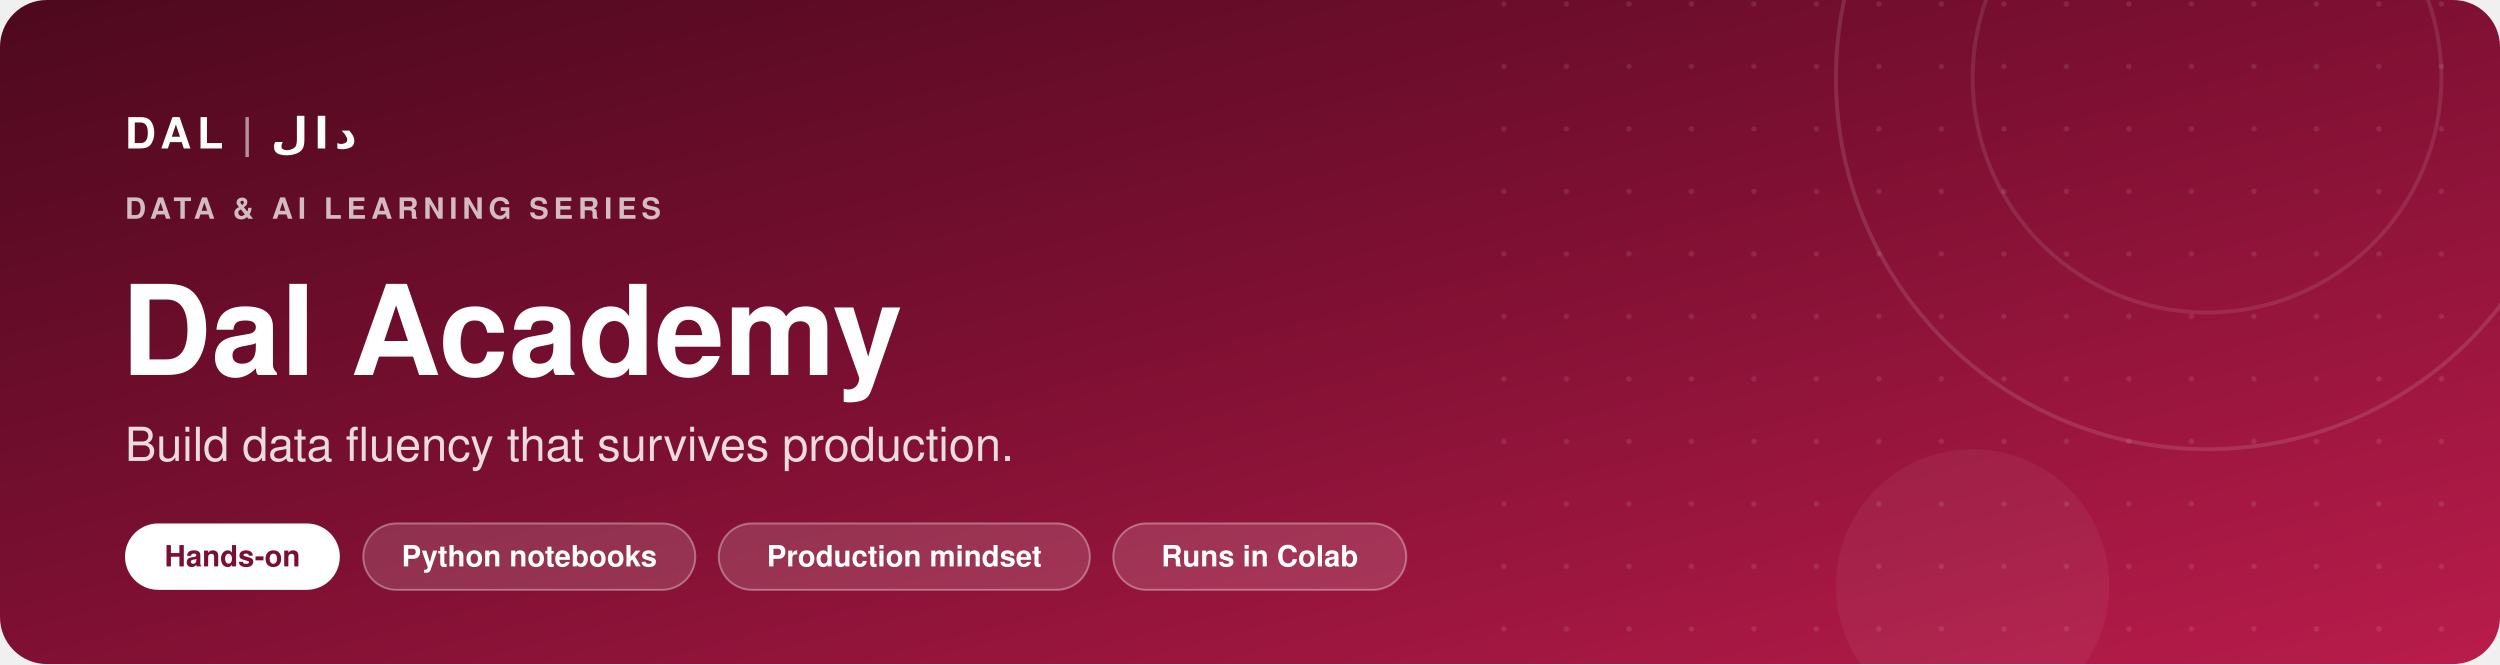
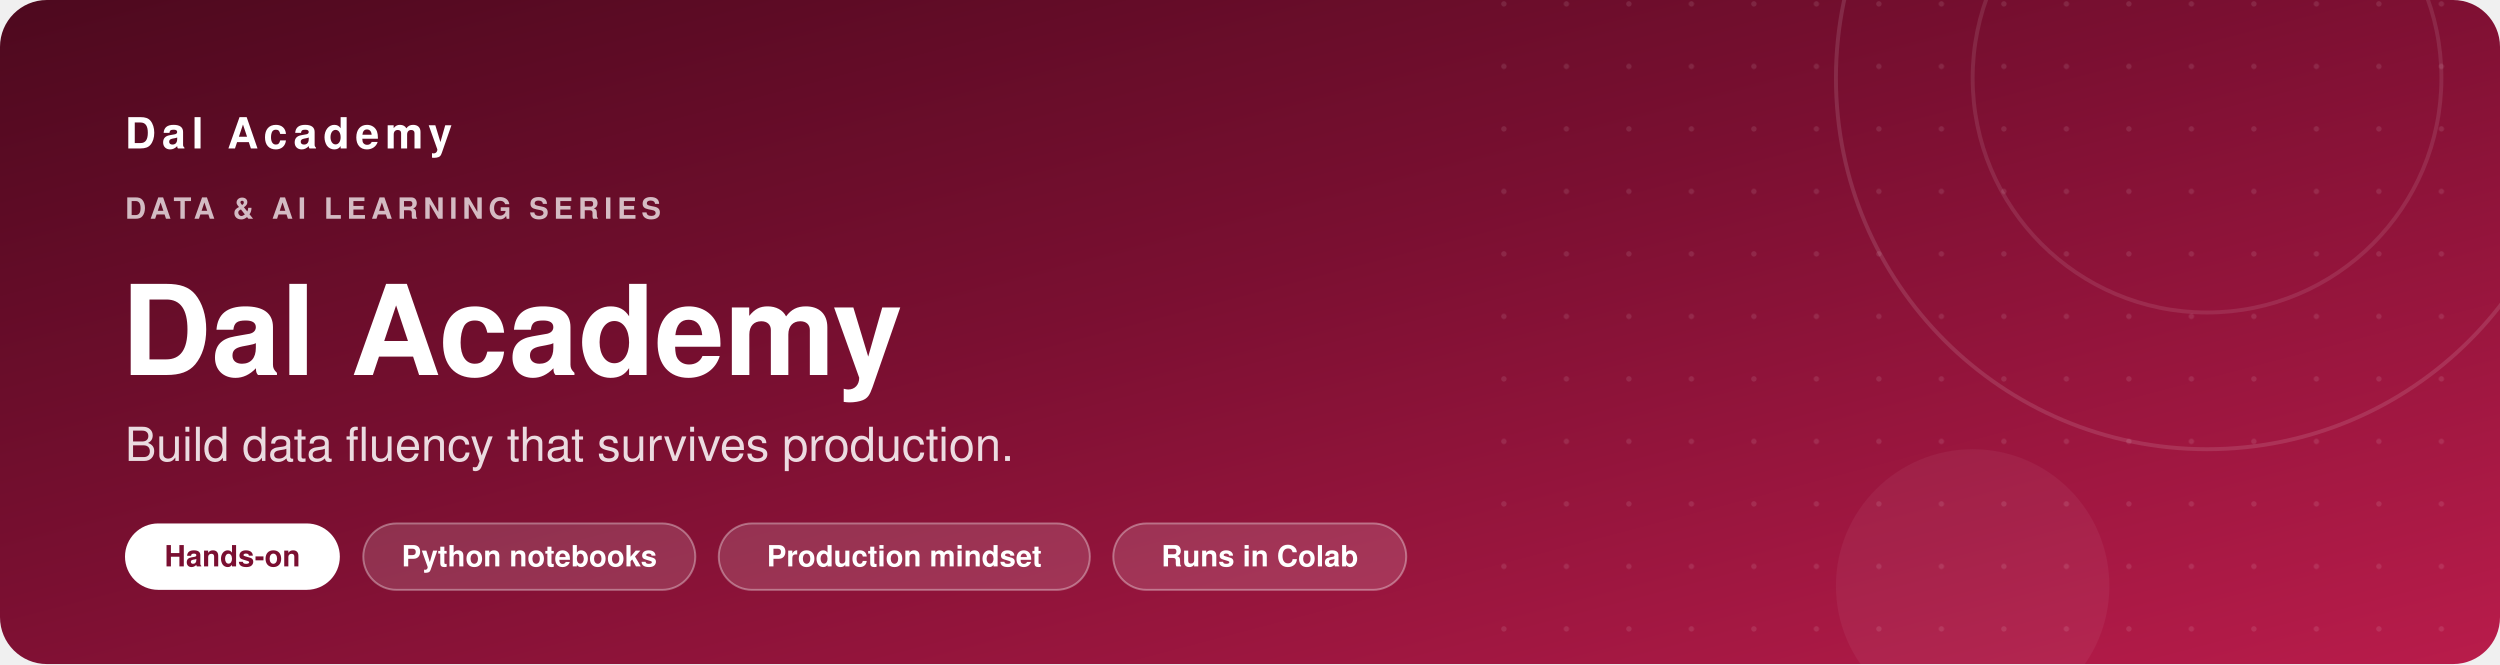
<svg xmlns="http://www.w3.org/2000/svg" width="1280" height="340" viewBox="0 0 1280 340" role="img" aria-label="Dal Academy · Data &amp; AI Learning Series">
  <defs>
    <linearGradient id="bg" x1="0" y1="0" x2="1" y2="1">
      <stop offset="0" stop-color="#4D091E" />
      <stop offset="0.45" stop-color="#7A0F31" />
      <stop offset="1" stop-color="#B91C4B" />
    </linearGradient>
    <pattern id="grid" width="32" height="32" patternUnits="userSpaceOnUse">
      <circle cx="2" cy="2" r="1.4" fill="#FFFFFF" fill-opacity="0.10" />
    </pattern>
  </defs>
  <rect width="1280" height="340" rx="24" fill="url(#bg)" />
  <rect x="760" width="520" height="340" fill="url(#grid)" />
  <circle cx="1130" cy="40" r="190" fill="none" stroke="#FFFFFF" stroke-opacity="0.12" stroke-width="2" />
  <circle cx="1130" cy="40" r="120" fill="none" stroke="#FFFFFF" stroke-opacity="0.10" stroke-width="2" />
  <circle cx="1010" cy="300" r="70" fill="#FFFFFF" fill-opacity="0.05" />
  <g font-family="-apple-system, 'Segoe UI', Helvetica, Arial, sans-serif" fill="#FFFFFF">
-     <text x="64" y="76" font-size="22" font-weight="800" letter-spacing="3">DAL <tspan fill-opacity="0.55">|</tspan> دال</text>
+     <text x="64" y="76" font-size="22" font-weight="800" letter-spacing="3">Dal Academy</text>
    <text x="64" y="112" font-size="15" font-weight="600" letter-spacing="2.5" fill-opacity="0.72">DATA &amp; AI LEARNING SERIES</text>
    <text x="62" y="192" font-size="64" font-weight="800">Dal Academy</text>
    <text x="64" y="236" font-size="24" fill-opacity="0.85">Build data fluency that survives production.</text>
    <g font-size="15" font-weight="700">
      <rect x="64" y="268" width="110" height="34" rx="17" fill="#FFFFFF" />
      <text x="119" y="290" text-anchor="middle" fill="#7A0F31">Hands-on</text>
      <rect x="186" y="268" width="170" height="34" rx="17" fill="#FFFFFF" fill-opacity="0.14" stroke="#FFFFFF" stroke-opacity="0.35" />
      <text x="271" y="290" text-anchor="middle">Python notebooks</text>
      <rect x="368" y="268" width="190" height="34" rx="17" fill="#FFFFFF" fill-opacity="0.14" stroke="#FFFFFF" stroke-opacity="0.35" />
      <text x="463" y="290" text-anchor="middle">Production mindset</text>
      <rect x="570" y="268" width="150" height="34" rx="17" fill="#FFFFFF" fill-opacity="0.14" stroke="#FFFFFF" stroke-opacity="0.35" />
      <text x="645" y="290" text-anchor="middle">Runs in Colab</text>
    </g>
  </g>
</svg>
